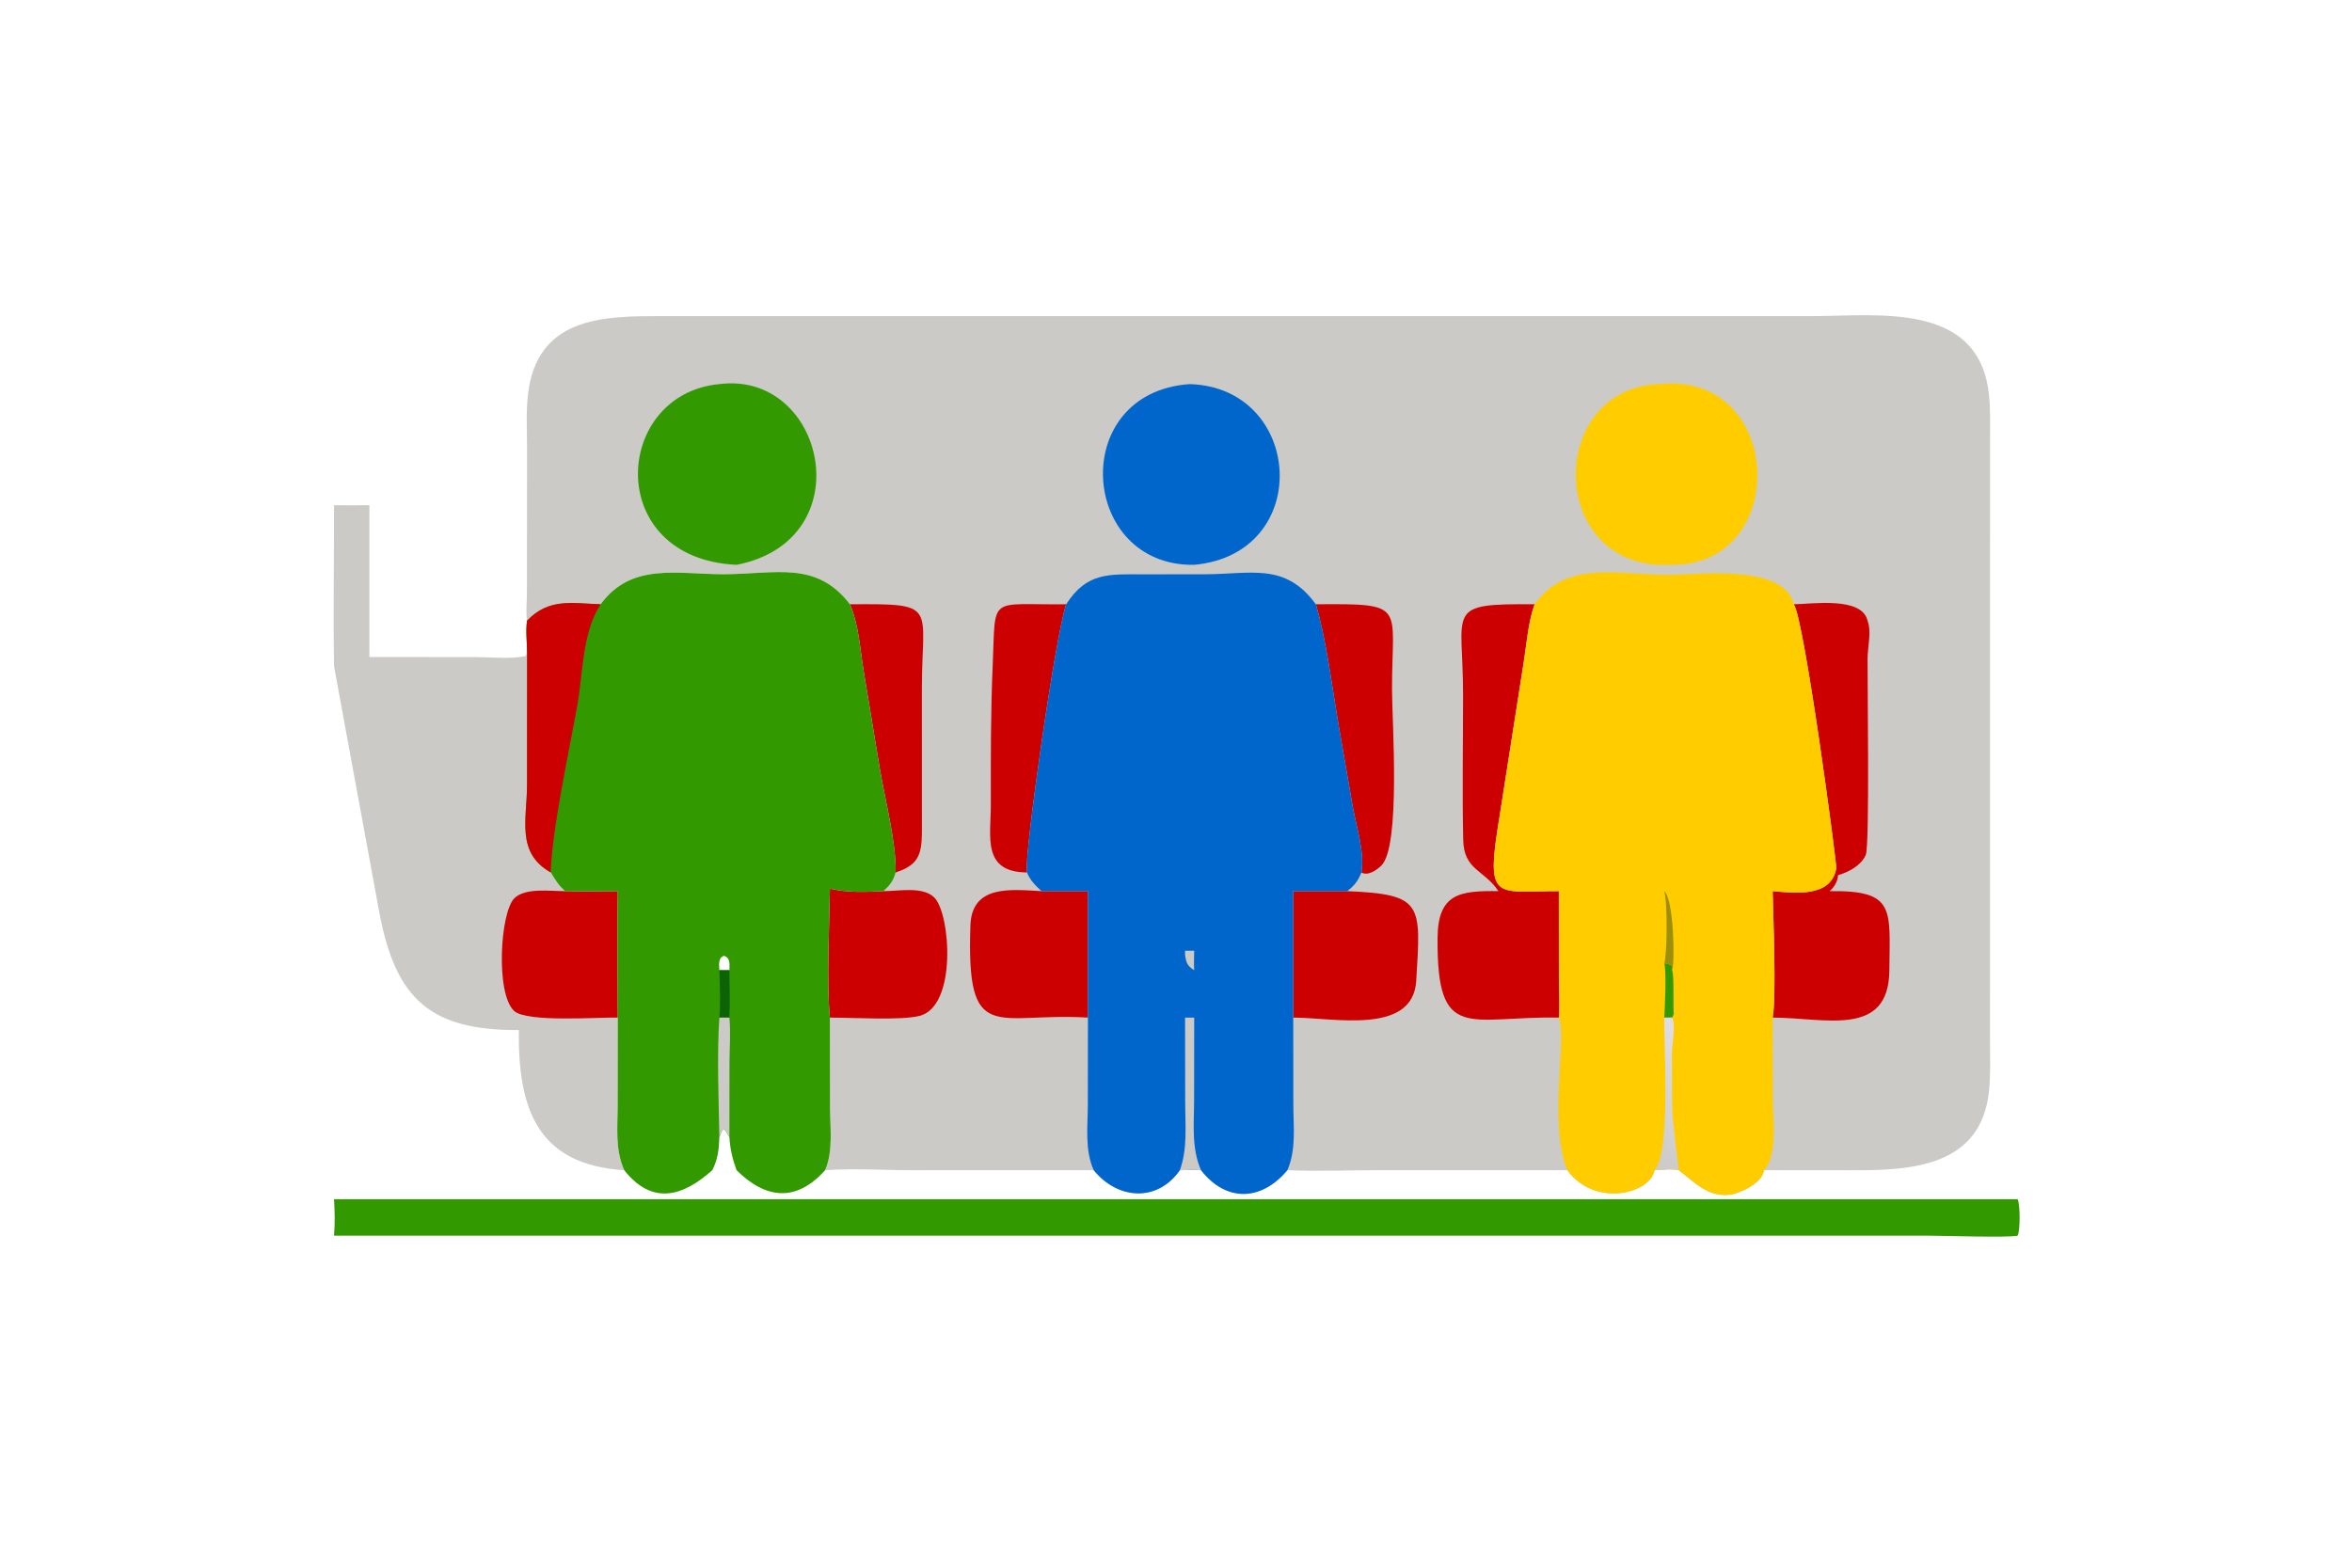
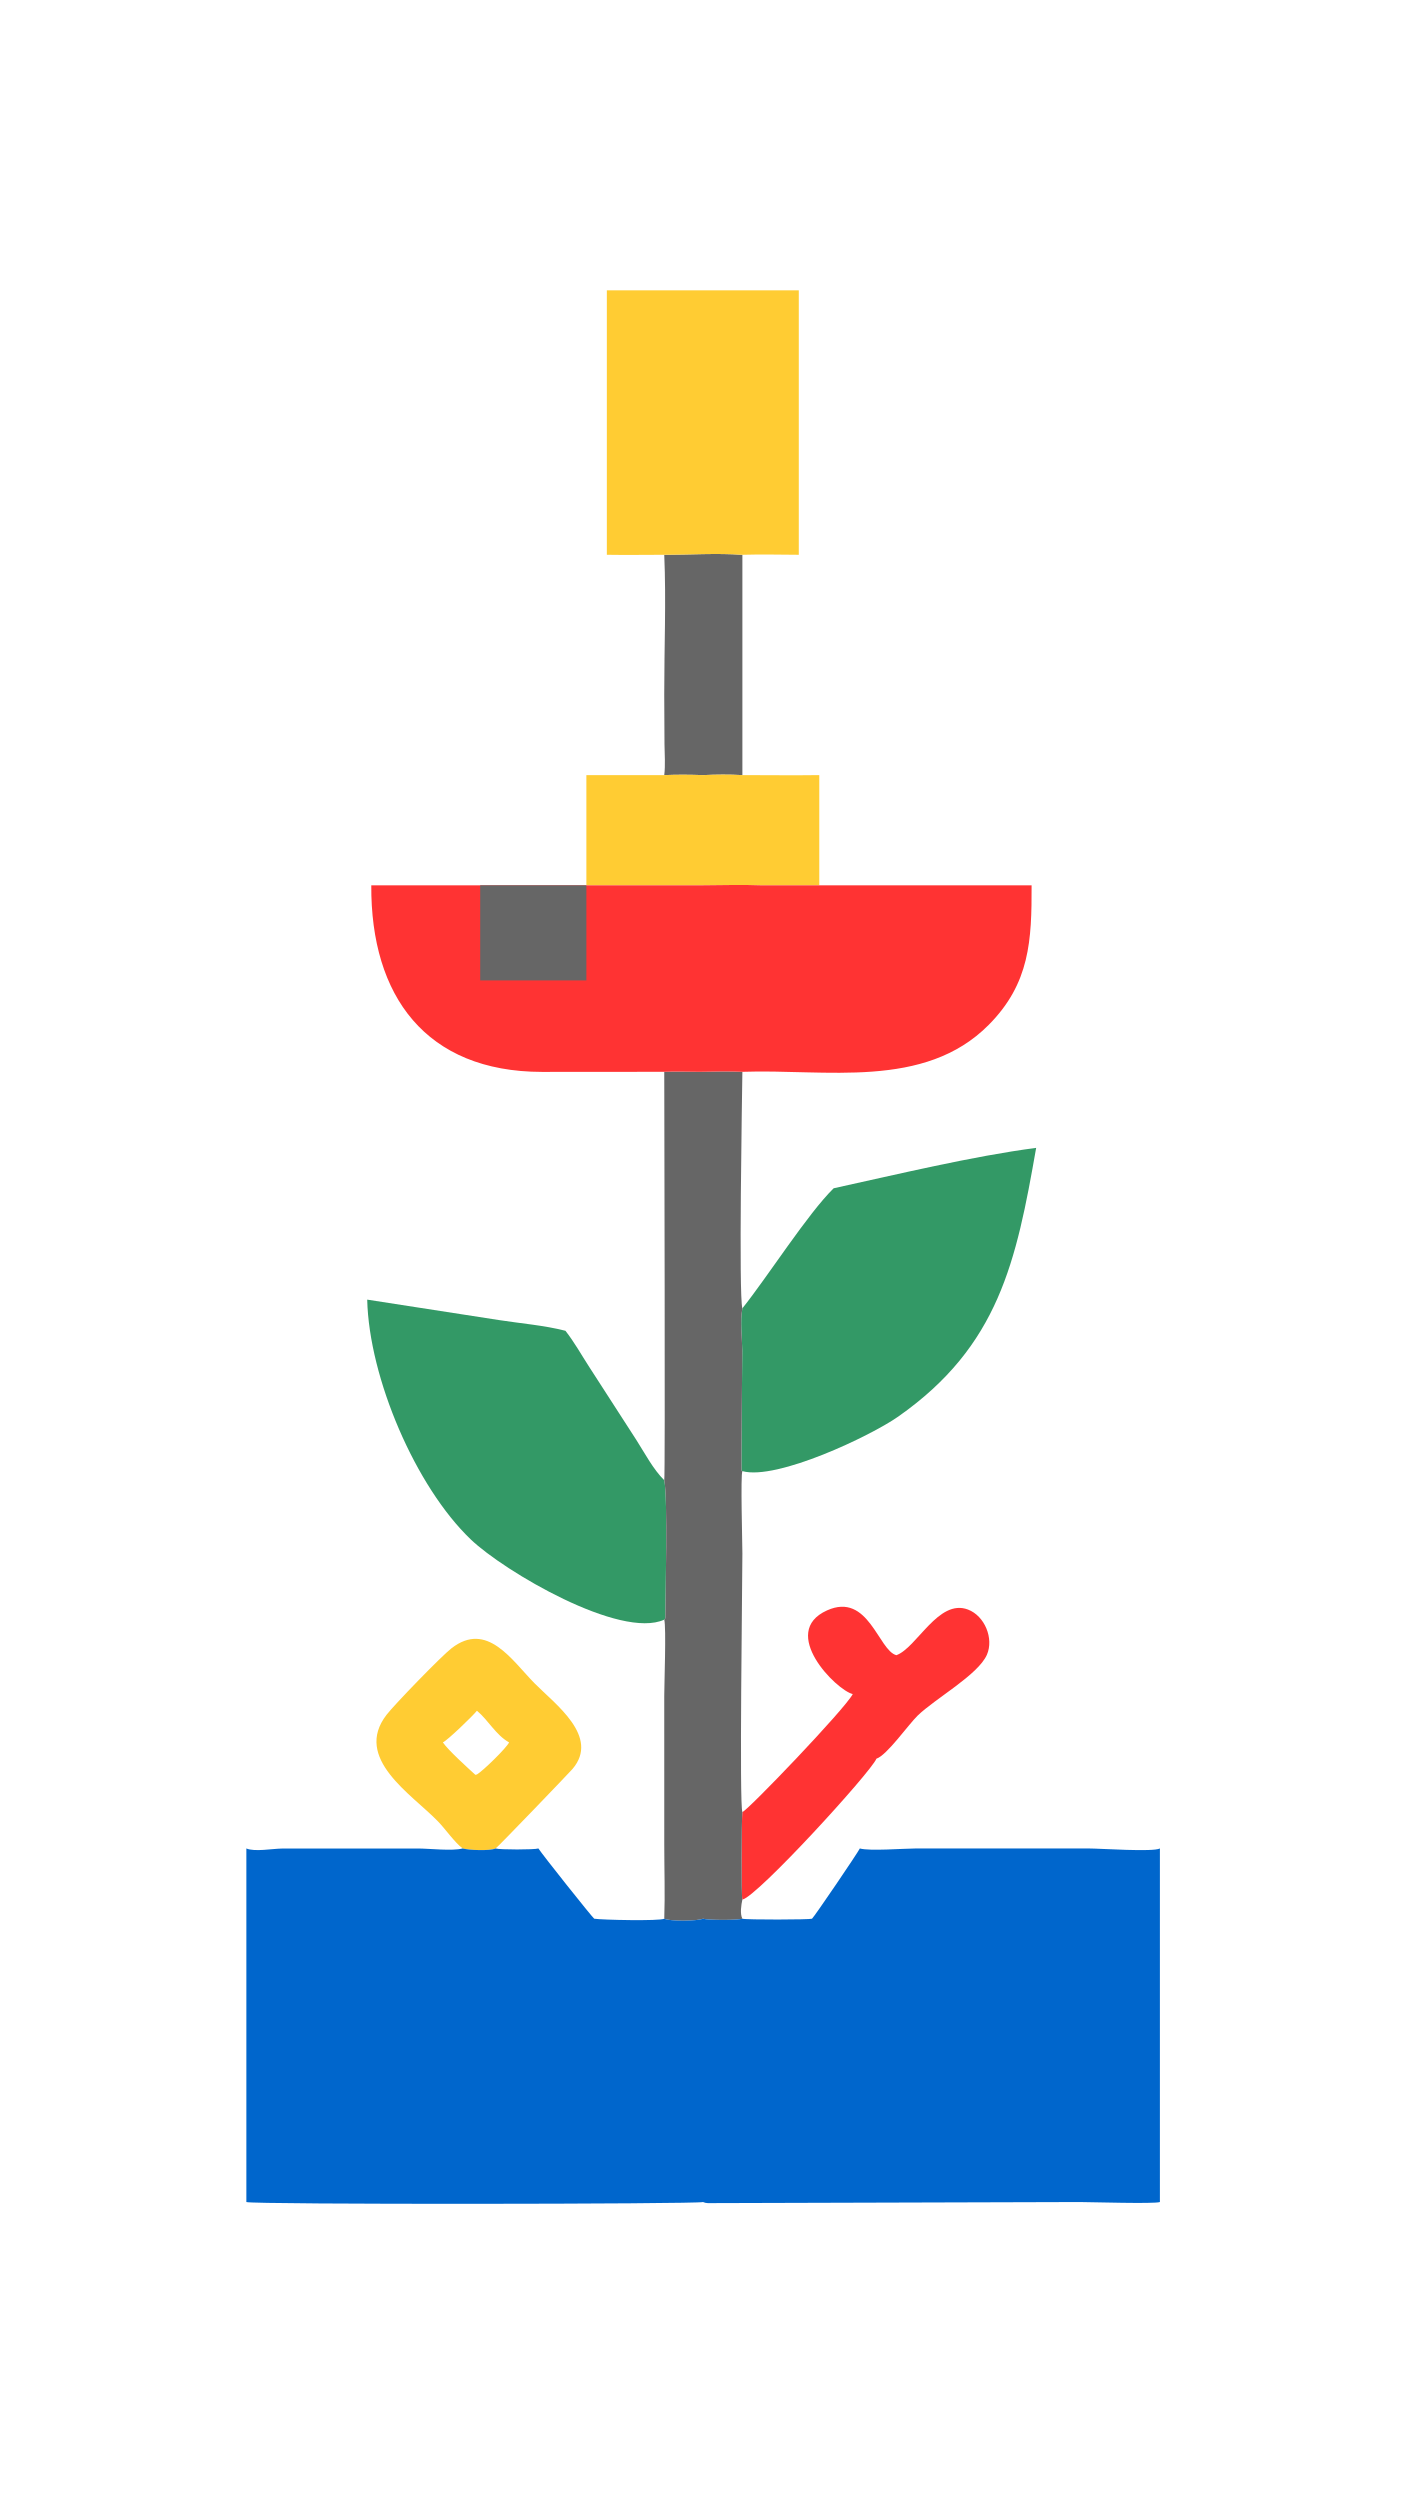
- <svg xmlns="http://www.w3.org/2000/svg" version="1.1" style="display: block;" viewBox="0 0 2048 1365" width="768" height="512">
-   <defs>
-     <linearGradient id="Gradient1" gradientUnits="userSpaceOnUse" x1="1419.08" y1="989.535" x2="1485.74" y2="918.898">
-       <stop class="stop0" offset="0" stop-opacity="1" stop-color="rgb(204,203,200)" />
-       <stop class="stop1" offset="1" stop-opacity="1" stop-color="rgb(224,220,229)" />
-     </linearGradient>
-   </defs>
-   <path transform="translate(0,0)" fill="rgb(51,153,0)" d="M 290.848 1044.24 L 1756.86 1044.24 C 1759.19 1049.06 1759.1 1071.94 1756.86 1075.98 C 1749.1 1077.92 1690.54 1075.97 1678.14 1075.97 L 290.848 1075.98 C 291.762 1065.26 291.484 1054.95 290.848 1044.24 z" />
-   <path transform="translate(0,0)" fill="rgb(203,202,199)" d="M 290.848 439.867 C 301.107 439.998 311.383 439.797 321.647 439.867 L 321.647 572.069 L 414.174 572.121 C 426.925 572.124 445.641 574.071 457.561 571.196 L 458.967 568.764 L 458.915 683.321 C 458.897 713.428 449.104 742.428 479.558 759.683 C 483.214 765.586 486.701 771.56 492.214 775.956 C 507.446 776.239 522.687 776.049 537.921 775.956 C 537.284 812.631 537.87 849.404 537.921 886.09 L 537.845 961.84 C 537.82 981.559 535.388 1000.58 543.566 1018.99 C 467.144 1014.2 451.039 964.604 451.767 896.922 C 375.211 897.399 344.549 870.315 330.4 795.076 L 290.848 580.111 C 290.103 533.38 290.921 486.605 290.848 439.867 z" />
-   <path transform="translate(0,0)" fill="rgb(204,0,0)" d="M 492.214 775.956 C 507.446 776.239 522.687 776.049 537.921 775.956 C 537.284 812.631 537.87 849.404 537.921 886.09 C 520.436 885.655 458.786 890.441 447.714 880.308 C 431.364 865.347 435.516 794.566 447.819 782.209 C 457.326 772.66 479.617 776.063 492.214 775.956 z" />
-   <path transform="translate(0,0)" fill="rgb(203,202,199)" d="M 458.967 540.318 C 457.815 532.745 458.736 524.698 458.817 517.042 L 458.952 390.959 C 458.959 373.357 457.621 354.512 460.608 337.153 C 471.302 275.018 528.551 275.147 575.748 275.133 L 1577.97 275.138 C 1634.36 275.096 1721.43 262.416 1731.57 340.995 C 1733.31 354.552 1732.84 368.345 1732.84 381.985 L 1732.8 906.767 C 1732.8 920.934 1733.4 935.371 1732 949.474 C 1725.39 1016.32 1663.53 1019.13 1613.33 1019.06 L 1535.82 1018.99 C 1535.54 1029.71 1514.93 1039.35 1506.31 1040.36 C 1487.38 1042.6 1475.83 1029.77 1462.24 1019.38 L 1461.72 1018.99 C 1455.19 1017.49 1447.34 1018.64 1440.68 1018.99 C 1437.33 1039.33 1388.77 1051.92 1364.75 1018.99 L 1201.83 1018.97 C 1175 1018.97 1147.75 1020.14 1120.98 1018.99 C 1098.31 1046.08 1067.68 1047 1045.8 1018.99 C 1039.75 1018.59 1033.43 1018.98 1027.36 1018.99 C 1007.76 1047.15 973.198 1044.66 952.357 1018.99 L 793.959 1019 C 769.063 1018.99 743.209 1017.22 718.463 1018.99 C 693.313 1046.98 667.034 1044.32 641.353 1018.99 C 634.436 1017.55 627.185 1018.24 620.227 1018.99 C 594.348 1042.14 567.841 1049.68 543.566 1018.99 C 535.388 1000.58 537.82 981.559 537.845 961.84 L 537.921 886.09 C 537.87 849.404 537.284 812.631 537.921 775.956 C 522.687 776.049 507.446 776.239 492.214 775.956 C 486.701 771.56 483.214 765.586 479.558 759.683 C 449.104 742.428 458.897 713.428 458.915 683.321 L 458.967 568.764 C 459.05 559.369 457.541 549.613 458.967 540.318 z M 523.015 526.108 C 497.628 525.221 478.061 520.556 458.967 540.318 C 457.541 549.613 459.05 559.369 458.967 568.764 L 458.915 683.321 C 458.897 713.428 449.104 742.428 479.558 759.683 C 483.214 765.586 486.701 771.56 492.214 775.956 C 507.446 776.239 522.687 776.049 537.921 775.956 C 537.284 812.631 537.87 849.404 537.921 886.09 L 537.845 961.84 C 537.82 981.559 535.388 1000.58 543.566 1018.99 C 567.841 1049.68 594.348 1042.14 620.227 1018.99 C 627.185 1018.24 634.436 1017.55 641.353 1018.99 C 667.034 1044.32 693.313 1046.98 718.463 1018.99 C 725.714 1002.08 722.758 981.662 722.748 963.774 L 722.653 886.09 C 719.597 855.884 722.229 805.106 722.653 773.831 C 738.45 777.356 753.173 776.787 769.31 775.956 C 774.955 770.697 777.809 767.164 779.877 759.683 C 780.455 732.963 770.524 696.207 766.007 668.777 L 751.925 583.605 C 748.796 564.375 747.811 544.222 740.099 526.108 C 710.532 487.636 675.344 499.933 629.604 499.929 C 589.75 499.926 549.688 489.488 523.015 526.108 z" />
-   <path transform="translate(0,0)" fill="rgb(204,0,0)" d="M 740.099 526.108 C 817.447 525.56 802.865 526.532 802.715 599.05 L 802.742 725.211 C 802.576 745.081 798.901 753.344 779.877 759.683 C 780.455 732.963 770.524 696.207 766.007 668.777 L 751.925 583.605 C 748.796 564.375 747.811 544.222 740.099 526.108 z" />
-   <path transform="translate(0,0)" fill="rgb(204,0,0)" d="M 1145.75 526.108 C 1225.64 525.521 1212.07 526.317 1212.09 600.141 C 1212.09 627.383 1219.95 737.464 1202.62 753.871 C 1198.63 757.652 1191.06 763.014 1185.46 759.683 C 1188.38 741.722 1180.97 719.61 1177.82 702.009 L 1165.78 632.477 C 1160.21 600.304 1154.82 556.137 1145.75 526.108 z" />
-   <path transform="translate(0,0)" fill="rgb(204,0,0)" d="M 894.195 759.683 C 854.779 759.374 862.822 728.218 862.768 700.32 C 862.69 659.786 862.648 619.32 864.407 578.829 C 867.085 517.183 860.011 526.884 928.392 526.108 C 918.991 553.186 891.495 745.551 894.195 759.683 z" />
-   <path transform="translate(0,0)" fill="rgb(204,0,0)" d="M 722.653 773.831 C 738.45 777.356 753.173 776.787 769.31 775.956 C 782.379 776.021 803.531 771.511 813.562 781.537 C 827.663 795.631 833.546 876.242 800.717 884.575 C 784.365 888.726 741.945 886.003 722.653 886.09 C 719.597 855.884 722.229 805.106 722.653 773.831 z" />
-   <path transform="translate(0,0)" fill="rgb(204,0,0)" d="M 906.943 775.956 L 947.315 775.956 L 947.315 886.09 C 867.139 881.144 841.296 911.564 844.981 805.795 C 846.227 770.008 880.461 774.593 906.943 775.956 z" />
-   <path transform="translate(0,0)" fill="rgb(204,0,0)" d="M 1126.09 775.956 L 1173.08 775.956 C 1239.72 778.701 1237.14 787.398 1233.19 853.952 C 1230.35 901.857 1160.47 885.954 1126.09 886.09 L 1126.09 775.956 z" />
-   <path transform="translate(0,0)" fill="rgb(0,102,204)" d="M 1035.88 334.358 C 1135.02 337.265 1144.34 482.046 1039.85 491.76 C 940.031 493.297 929.382 341.752 1035.88 334.358 z" />
-   <path transform="translate(0,0)" fill="rgb(51,153,0)" d="M 626.377 334.358 C 718.506 322.614 751.624 470.173 641.353 491.76 C 525.223 486.319 533.584 343.073 626.377 334.358 z" />
-   <path transform="translate(0,0)" fill="rgb(255,204,0)" d="M 1444.58 334.358 C 1553.85 322.665 1559.54 492.328 1455.97 491.76 C 1346.68 498.093 1345.64 337.895 1444.58 334.358 z" />
-   <path transform="translate(0,0)" fill="rgb(204,0,0)" d="M 1561.94 526.108 C 1577.22 525.978 1621.2 519.096 1626.13 540.318 C 1629.81 549.566 1626.22 563.576 1626.16 573.472 C 1626.03 594.45 1628.11 735.935 1624.64 744.268 C 1620.78 753.527 1609.64 759.418 1600.41 762.077 C 1600.41 767.17 1596.99 772.805 1593.07 775.956 C 1650.47 775.186 1645.62 791.064 1645.15 845.054 C 1644.63 904.092 1588.55 886.064 1543.56 886.09 C 1546.9 868.584 1543.97 796.122 1543.56 775.956 C 1562.69 777.656 1594.71 781.744 1598.93 755.961 C 1599.53 752.317 1571.04 538.375 1561.94 526.108 z" />
-   <path transform="translate(0,0)" fill="rgb(204,0,0)" d="M 1304.79 775.956 C 1292.16 757.078 1274.62 757.819 1274.07 731.155 C 1273.19 688.953 1273.96 646.566 1273.96 604.35 C 1273.96 529.848 1257.48 525.456 1336.24 526.108 C 1330.62 541.776 1329.32 560.578 1326.7 577 L 1303.66 724.01 C 1294.38 785.009 1305.41 775.861 1357.36 775.956 L 1357.4 850.335 C 1357.42 862.093 1358.33 874.433 1357.36 886.09 C 1278.93 884.585 1251.09 908.795 1251.74 816.957 C 1252.01 777.788 1271.23 775.5 1304.79 775.956 z" />
-   <path transform="translate(0,0)" fill="rgb(0,102,204)" d="M 928.392 526.108 C 946.451 497.858 965.957 500.078 995.79 500.026 L 1048.6 499.982 C 1089.16 499.98 1119.09 489.378 1145.75 526.108 C 1154.82 556.137 1160.21 600.304 1165.78 632.477 L 1177.82 702.009 C 1180.97 719.61 1188.38 741.722 1185.46 759.683 C 1182.43 767.17 1179.47 771.02 1173.08 775.956 L 1126.09 775.956 L 1126.09 886.09 L 1126.17 961.703 C 1126.19 980.967 1128.86 1000.86 1120.98 1018.99 C 1098.31 1046.08 1067.68 1047 1045.8 1018.99 C 1039.75 1018.59 1033.43 1018.98 1027.36 1018.99 C 1007.76 1047.15 973.198 1044.66 952.357 1018.99 C 944.374 1001.3 947.204 980.604 947.223 961.746 L 947.315 886.09 L 947.315 775.956 L 906.943 775.956 C 901.487 771.094 897.101 766.468 894.195 759.683 C 891.495 745.551 918.991 553.186 928.392 526.108 z" />
-   <path transform="translate(0,0)" fill="rgb(203,202,199)" d="M 1031.88 827.828 L 1039.85 827.828 C 1039.73 833.483 1039.51 839.155 1039.85 844.805 C 1034.06 841.166 1032.91 838.608 1031.88 831.669 L 1031.88 827.828 z" />
-   <path transform="translate(0,0)" fill="rgb(203,202,199)" d="M 1031.88 886.09 L 1039.85 886.09 L 1039.77 957.537 C 1039.73 978.3 1037.25 999.522 1045.8 1018.99 C 1039.75 1018.59 1033.43 1018.98 1027.36 1018.99 C 1034.16 1000.17 1032.02 980.044 1032 960.374 L 1031.88 886.09 z" />
-   <path transform="translate(0,0)" fill="rgb(255,204,0)" d="M 1336.24 526.108 C 1364.4 486.994 1408.98 500.563 1453 500.433 C 1477.48 500.361 1553.62 490.425 1561.94 526.108 C 1571.04 538.375 1599.53 752.317 1598.93 755.961 C 1594.71 781.744 1562.69 777.656 1543.56 775.956 C 1543.97 796.122 1546.9 868.584 1543.56 886.09 L 1543.63 956.358 C 1543.62 971.574 1548.26 1007.5 1535.82 1018.99 C 1535.54 1029.71 1514.93 1039.35 1506.31 1040.36 C 1487.38 1042.6 1475.83 1029.77 1462.24 1019.38 L 1461.72 1018.99 C 1455.19 1017.49 1447.34 1018.64 1440.68 1018.99 C 1437.33 1039.33 1388.77 1051.92 1364.75 1018.99 C 1348 978.047 1364.63 904.246 1357.36 886.09 C 1358.33 874.433 1357.42 862.093 1357.4 850.335 L 1357.36 775.956 C 1305.41 775.861 1294.38 785.009 1303.66 724.01 L 1326.7 577 C 1329.32 560.578 1330.62 541.776 1336.24 526.108 z" />
-   <path transform="translate(0,0)" fill="rgb(157,143,12)" d="M 1449.13 775.956 C 1457.49 783.057 1458.58 838.348 1455.97 844.805 L 1455.71 841.188 C 1453.47 839.26 1451.93 839.426 1449.13 839.07 C 1451.53 832.586 1452.27 786.599 1449.13 775.956 z" />
-   <path transform="translate(0,0)" fill="rgb(51,153,0)" d="M 1449.13 839.07 C 1451.93 839.426 1453.47 839.26 1455.71 841.188 L 1455.97 844.805 C 1457.88 849.187 1456.79 875.692 1457.43 883.228 L 1455.97 886.09 L 1449.13 886.09 C 1449.66 879.072 1451.22 843.596 1449.13 839.07 z" />
-   <path transform="translate(0,0)" fill="url(#Gradient1)" d="M 1455.97 886.09 C 1459.48 891.588 1455.77 910.842 1455.76 917.975 L 1455.99 963.747 C 1456 973.454 1461.79 1018.67 1461.72 1018.99 C 1455.19 1017.49 1447.34 1018.64 1440.68 1018.99 C 1454.96 1002.99 1448.76 912.164 1449.13 886.09 L 1455.97 886.09 z" />
-   <path transform="translate(0,0)" fill="rgb(51,153,0)" d="M 523.015 526.108 C 549.688 489.488 589.75 499.926 629.604 499.929 C 675.344 499.933 710.532 487.636 740.099 526.108 C 747.811 544.222 748.796 564.375 751.925 583.605 L 766.007 668.777 C 770.524 696.207 780.455 732.963 779.877 759.683 C 777.809 767.164 774.955 770.697 769.31 775.956 C 753.173 776.787 738.45 777.356 722.653 773.831 C 722.229 805.106 719.597 855.884 722.653 886.09 L 722.748 963.774 C 722.758 981.662 725.714 1002.08 718.463 1018.99 C 693.313 1046.98 667.034 1044.32 641.353 1018.99 C 634.436 1017.55 627.185 1018.24 620.227 1018.99 C 594.348 1042.14 567.841 1049.68 543.566 1018.99 C 535.388 1000.58 537.82 981.559 537.845 961.84 L 537.921 886.09 C 537.87 849.404 537.284 812.631 537.921 775.956 C 522.687 776.049 507.446 776.239 492.214 775.956 C 486.701 771.56 483.214 765.586 479.558 759.683 C 449.104 742.428 458.897 713.428 458.915 683.321 L 458.967 568.764 C 459.05 559.369 457.541 549.613 458.967 540.318 C 478.061 520.556 497.628 525.221 523.015 526.108 z M 626.377 990.321 C 626.021 1000.89 625.089 1009.5 620.227 1018.99 C 627.185 1018.24 634.436 1017.55 641.353 1018.99 C 637.873 1009.44 635.765 1000.54 635.12 990.321 C 630.623 982.322 629.677 980.419 626.377 990.321 z M 626.377 844.805 L 635.12 844.805 C 635.256 839.735 636.146 833.714 630.059 832.264 L 627.796 833.828 C 625.531 837.152 626.216 840.954 626.377 844.805 z" />
-   <path transform="translate(0,0)" fill="rgb(11,99,5)" d="M 626.377 844.805 L 635.12 844.805 C 635.225 858.522 635.772 872.391 635.12 886.09 L 626.377 886.09 C 627.519 872.408 626.749 858.514 626.377 844.805 z" />
-   <path transform="translate(0,0)" fill="rgb(203,202,199)" d="M 635.12 886.09 C 636.348 898.742 635.285 912.108 635.202 924.849 L 635.12 990.321 C 630.623 982.322 629.677 980.419 626.377 990.321 C 625.816 958.963 624.194 916.889 626.377 886.09 L 635.12 886.09 z" />
-   <path transform="translate(0,0)" fill="rgb(204,0,0)" d="M 458.967 540.318 C 478.061 520.556 497.628 525.221 523.015 526.108 C 507.014 550.321 507.667 586.304 502.728 614.046 C 495.838 652.751 480.72 721.923 479.558 759.683 C 449.104 742.428 458.897 713.428 458.915 683.321 L 458.967 568.764 C 459.05 559.369 457.541 549.613 458.967 540.318 z" />
+ <svg xmlns="http://www.w3.org/2000/svg" version="1.1" style="display: block;" viewBox="0 0 1152 2048" width="512" height="910">
+   <path transform="translate(0,0)" fill="rgb(102,102,102)" d="M 544.015 454.483 C 565.083 454.451 587.061 453.052 608.02 454.483 L 608.02 634.965 C 597.28 634.376 586.499 634.477 575.76 634.965 C 565.127 634.608 554.654 634.51 544.015 634.965 C 545.025 626.632 544.304 617.926 544.207 609.53 L 544.001 568.767 C 543.97 530.839 545.635 492.317 544.015 454.483 z" />
+   <path transform="translate(0,0)" fill="rgb(255,51,51)" d="M 698.441 1387.78 C 685.094 1384.73 637.582 1337.17 677.356 1319.24 C 711.297 1303.94 719.472 1352.13 734.162 1355.94 C 750.885 1349.96 768.578 1309.39 792.781 1318.53 C 806.54 1323.72 814.159 1342.26 808.322 1355.59 C 801.125 1372.04 765.826 1391.57 751.58 1405.43 C 744.009 1412.8 726.278 1438.05 717.858 1440.69 C 713.208 1451.89 620.398 1553.56 608.02 1556.15 C 607.018 1554.27 607.327 1489.8 608.02 1484.41 C 612.046 1483.55 692.199 1399.9 698.441 1387.78 z" />
+   <path transform="translate(0,0)" fill="rgb(255,204,51)" d="M 544.015 634.965 C 554.654 634.51 565.127 634.608 575.76 634.965 C 586.499 634.477 597.28 634.376 608.02 634.965 C 629.007 634.971 650.033 635.261 671.016 634.965 L 671.016 725.243 L 622.562 725.243 C 607.059 724.611 591.291 725.225 575.76 725.243 L 480.218 725.243 L 480.218 634.965 L 544.015 634.965 z" />
+   <path transform="translate(0,0)" fill="rgb(255,204,51)" d="M 378.845 1514.26 C 371.904 1508.87 365.103 1498.78 358.669 1492.11 C 337.151 1469.8 288.959 1440.44 316.549 1404.73 C 323.246 1396.07 361.546 1356.59 369.744 1350.25 C 398.933 1327.65 419.129 1360.07 437.804 1379 C 454.702 1396.13 491.509 1422.68 468.799 1449.21 C 466.41 1452 407.384 1513.49 405.853 1514.26 C 401.158 1516.39 383.952 1515.69 378.845 1514.26 z M 390.571 1401.43 C 387.093 1405.79 366.329 1425.81 362.654 1427.37 C 367.173 1433.94 382.885 1448.08 389.271 1453.94 L 390.571 1453.63 C 395.251 1450.98 415.001 1431.73 416.899 1427.37 C 405.94 1421.26 399.903 1409.15 390.571 1401.43 z" />
+   <path transform="translate(0,0)" fill="rgb(255,204,51)" d="M 496.985 237.858 L 654.229 237.858 L 654.229 454.483 C 638.851 454.412 623.387 454.019 608.02 454.483 C 587.061 453.052 565.083 454.451 544.015 454.483 C 528.351 454.491 512.644 454.756 496.985 454.483 L 496.985 237.858 z" />
+   <path transform="translate(0,0)" fill="rgb(51,153,102)" d="M 682.789 973.437 C 734.43 962.16 796.631 947.124 848.678 940.338 C 832.34 1033.55 818.186 1102.51 735.76 1160.42 C 713.197 1176.27 636.253 1212.89 608.02 1205.16 L 607.36 1204.89 C 606.928 1204.16 608.003 1112.88 607.934 1106.42 C 607.816 1095.44 605.974 1082.44 608.02 1071.79 C 628.988 1045.52 661.477 994.355 682.789 973.437 z" />
+   <path transform="translate(0,0)" fill="rgb(51,153,102)" d="M 300.675 1064.66 L 408.91 1081.44 C 426.844 1084.24 445.466 1085.67 463.06 1090.17 C 470.269 1099.32 476.208 1110.03 482.567 1119.82 L 521.185 1179.67 C 528.018 1190.36 535.007 1203.76 544.015 1212.61 C 547.012 1227.07 545.007 1306.65 544.884 1325.73 L 544.015 1326.83 C 507.946 1343.19 412.796 1287.16 385.596 1261.18 C 340.306 1217.91 302.171 1128.77 300.675 1064.66 z" />
+   <path transform="translate(0,0)" fill="rgb(102,102,102)" d="M 572.726 878.029 C 584.486 877.845 596.266 877.502 608.02 878.029 C 607.804 895.514 604.902 1061.89 608.02 1071.79 C 605.974 1082.44 607.816 1095.44 607.934 1106.42 C 608.003 1112.88 606.928 1204.16 607.36 1204.89 L 608.02 1205.16 C 606.443 1208.16 608.018 1263.72 608.021 1272.63 C 608.028 1296.85 605.42 1479.48 608.02 1484.41 C 607.327 1489.8 607.018 1554.27 608.02 1556.15 C 607.055 1560.51 605.917 1567.76 608.02 1571.81 C 604.665 1573.11 579.291 1573.07 575.76 1571.81 C 570.532 1573.88 548.863 1574.03 544.015 1571.81 C 544.734 1551.82 544.029 1531.55 544.025 1511.51 L 544.014 1389.29 C 544.017 1379.88 545.72 1332.87 544.015 1326.83 L 544.884 1325.73 C 545.007 1306.65 547.012 1227.07 544.015 1212.61 C 544.92 1210.47 544.01 909.492 544.015 878.029 C 553.517 877.587 563.205 878.003 572.726 878.029 z" />
+   <path transform="translate(0,0)" fill="rgb(255,51,51)" d="M 671.016 725.243 L 844.945 725.243 C 845.078 770.358 843.559 805.522 809.851 839.54 C 757.007 892.871 675.841 875.562 608.02 878.029 C 596.266 877.502 584.486 877.845 572.726 878.029 C 563.205 878.003 553.517 877.587 544.015 878.029 L 443.74 878.105 C 348.791 877.929 303.464 816.049 304.017 725.243 L 393.243 725.243 L 480.218 725.243 L 575.76 725.243 C 591.291 725.225 607.059 724.611 622.562 725.243 L 671.016 725.243 z" />
+   <path transform="translate(0,0)" fill="rgb(102,102,102)" d="M 480.218 725.243 L 480.218 803.143 L 393.243 803.143 L 393.243 725.243 L 480.218 725.243 z" />
+   <path transform="translate(0,0)" fill="rgb(0,102,204)" d="M 405.853 1514.26 C 409.042 1515.37 437.897 1515.35 440.922 1514.26 C 444.083 1519.27 485.118 1570.82 486.648 1571.81 C 492.636 1572.82 540.441 1573.84 544.015 1571.81 C 548.863 1574.03 570.532 1573.88 575.76 1571.81 C 579.291 1573.07 604.665 1573.11 608.02 1571.81 C 611.235 1572.79 663.223 1572.63 665.06 1571.81 C 667.25 1569.79 702.045 1518.56 704.244 1514.26 C 711.964 1516.53 739.987 1514.3 749.601 1514.28 L 891.546 1514.26 C 901.176 1514.27 944.695 1517.3 950.049 1514.26 L 950.049 1803.91 C 945.378 1805.56 893.868 1803.92 884.364 1803.91 L 579.759 1804.8 C 578.334 1804.79 577.073 1804.46 575.76 1803.91 C 571.836 1805.65 206.462 1806.07 201.68 1803.91 L 201.68 1514.26 C 208.272 1517.18 223.242 1514.41 230.951 1514.33 L 342.063 1514.29 C 351.627 1514.31 370.522 1516.52 378.845 1514.26 C 383.952 1515.69 401.158 1516.39 405.853 1514.26 z" />
</svg>
